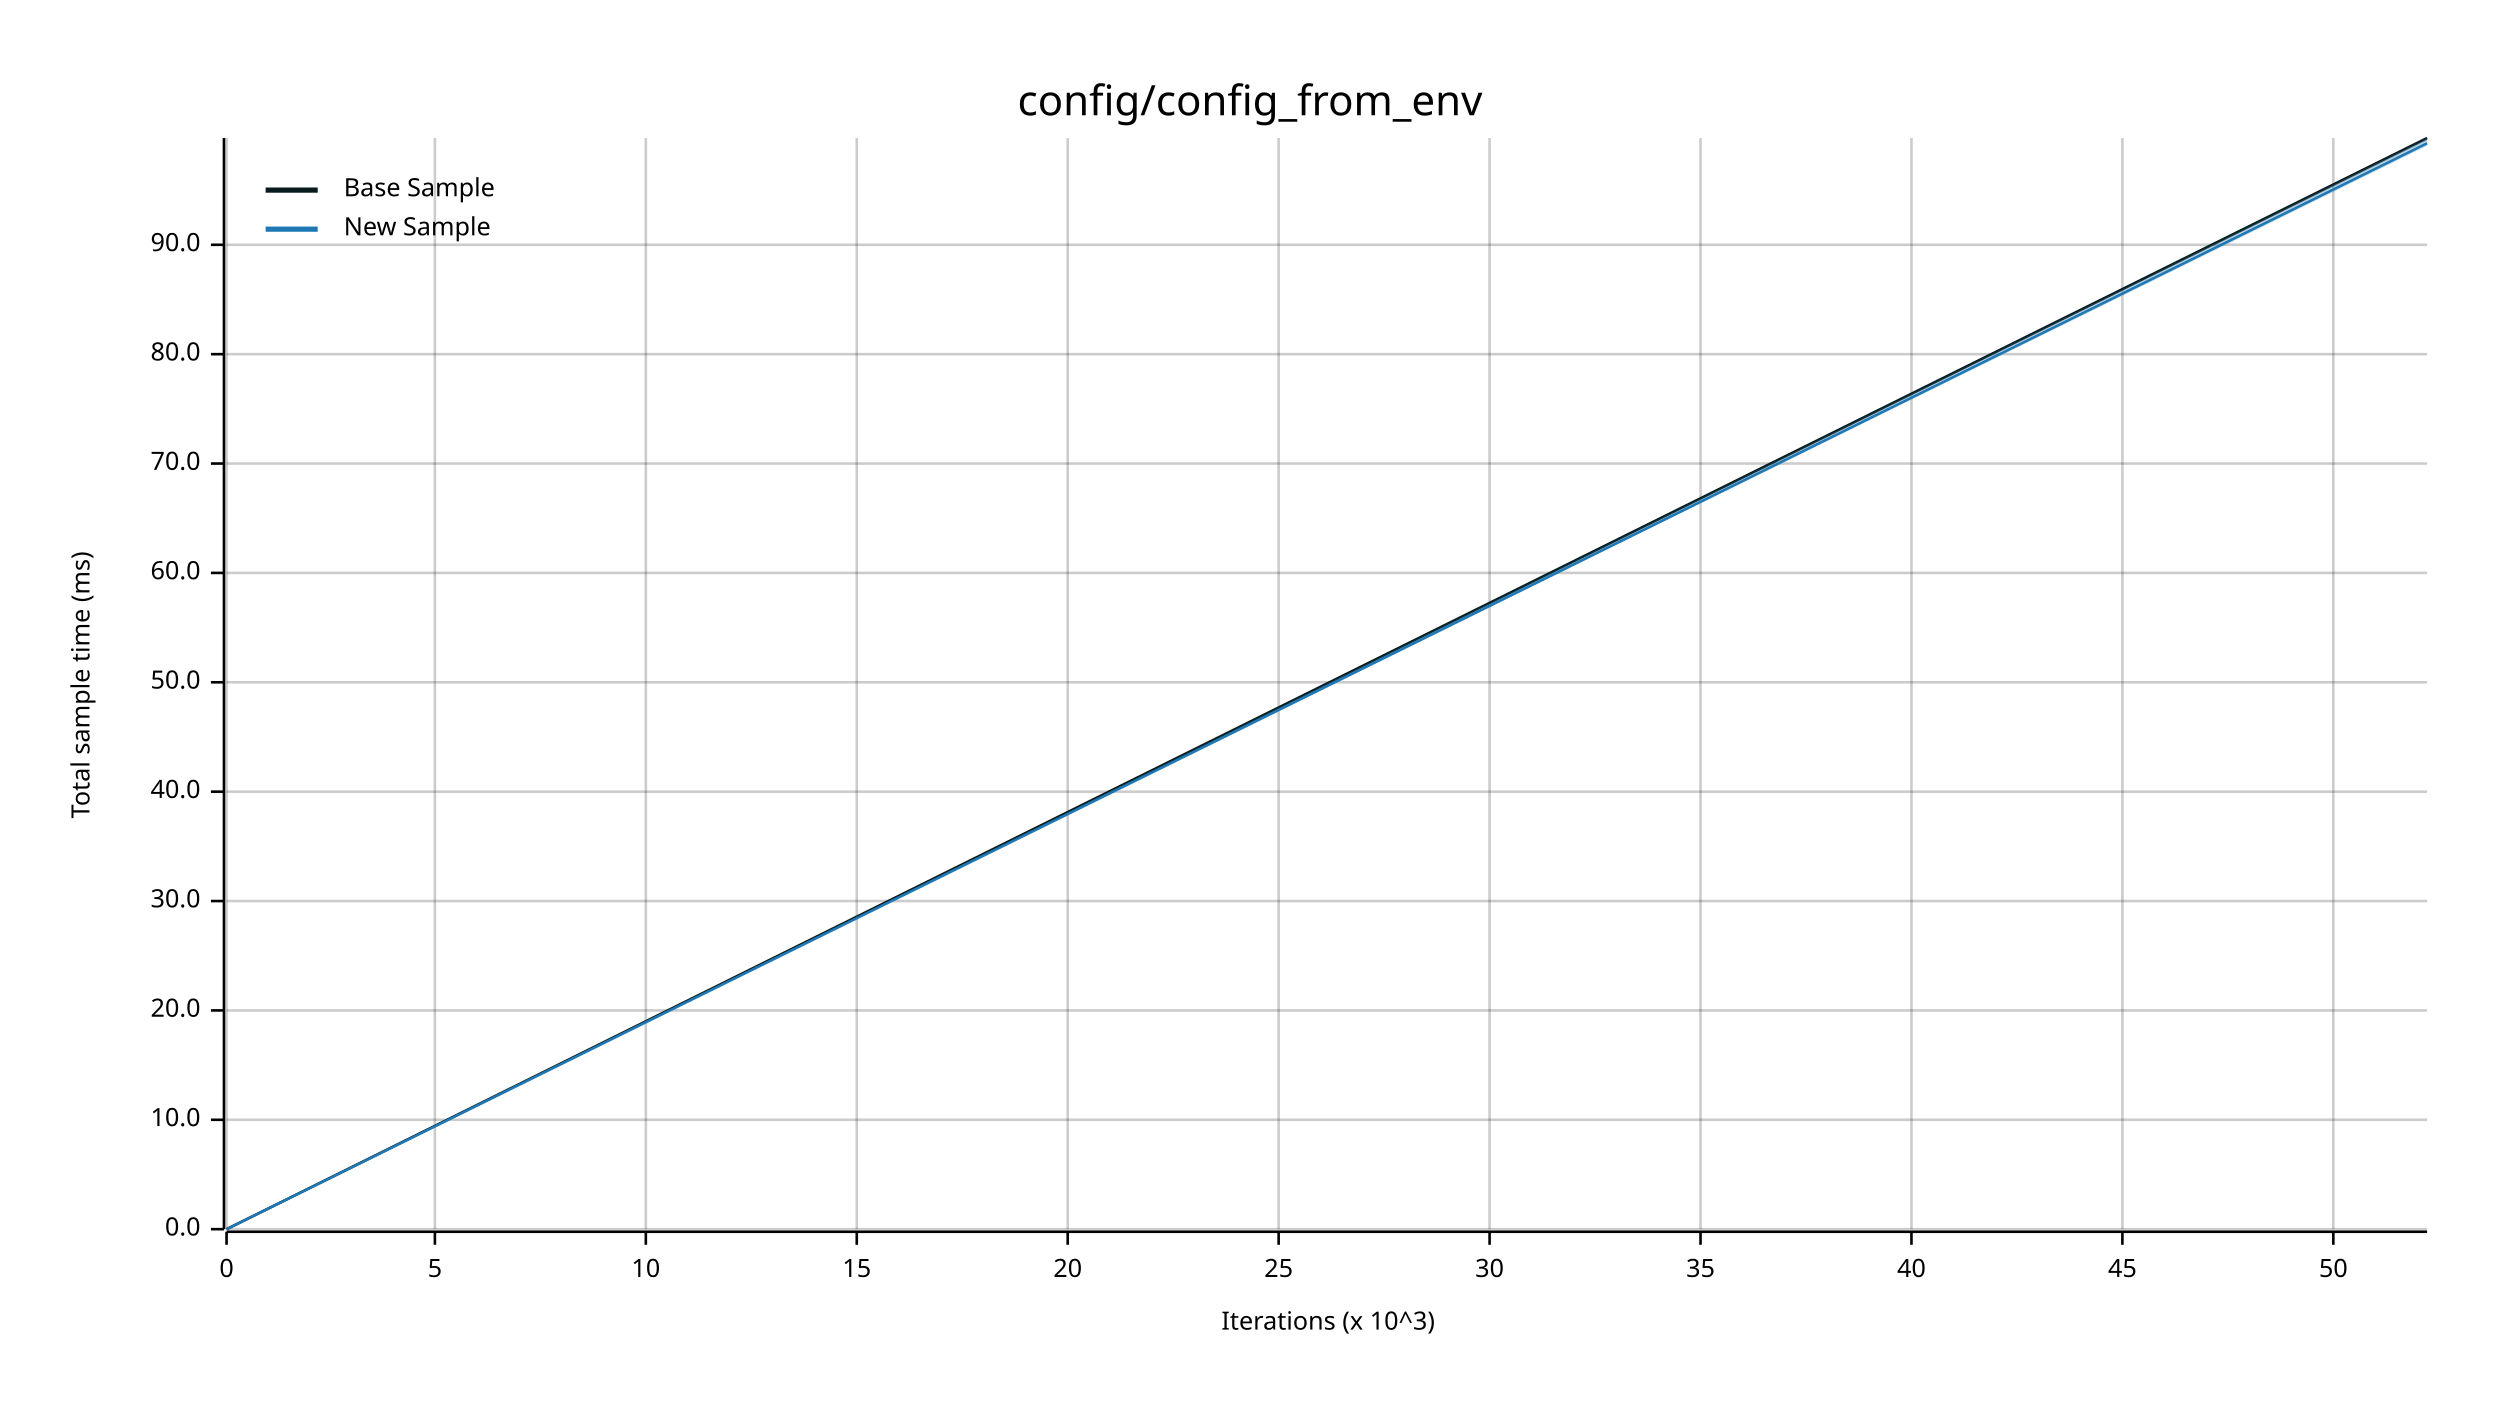
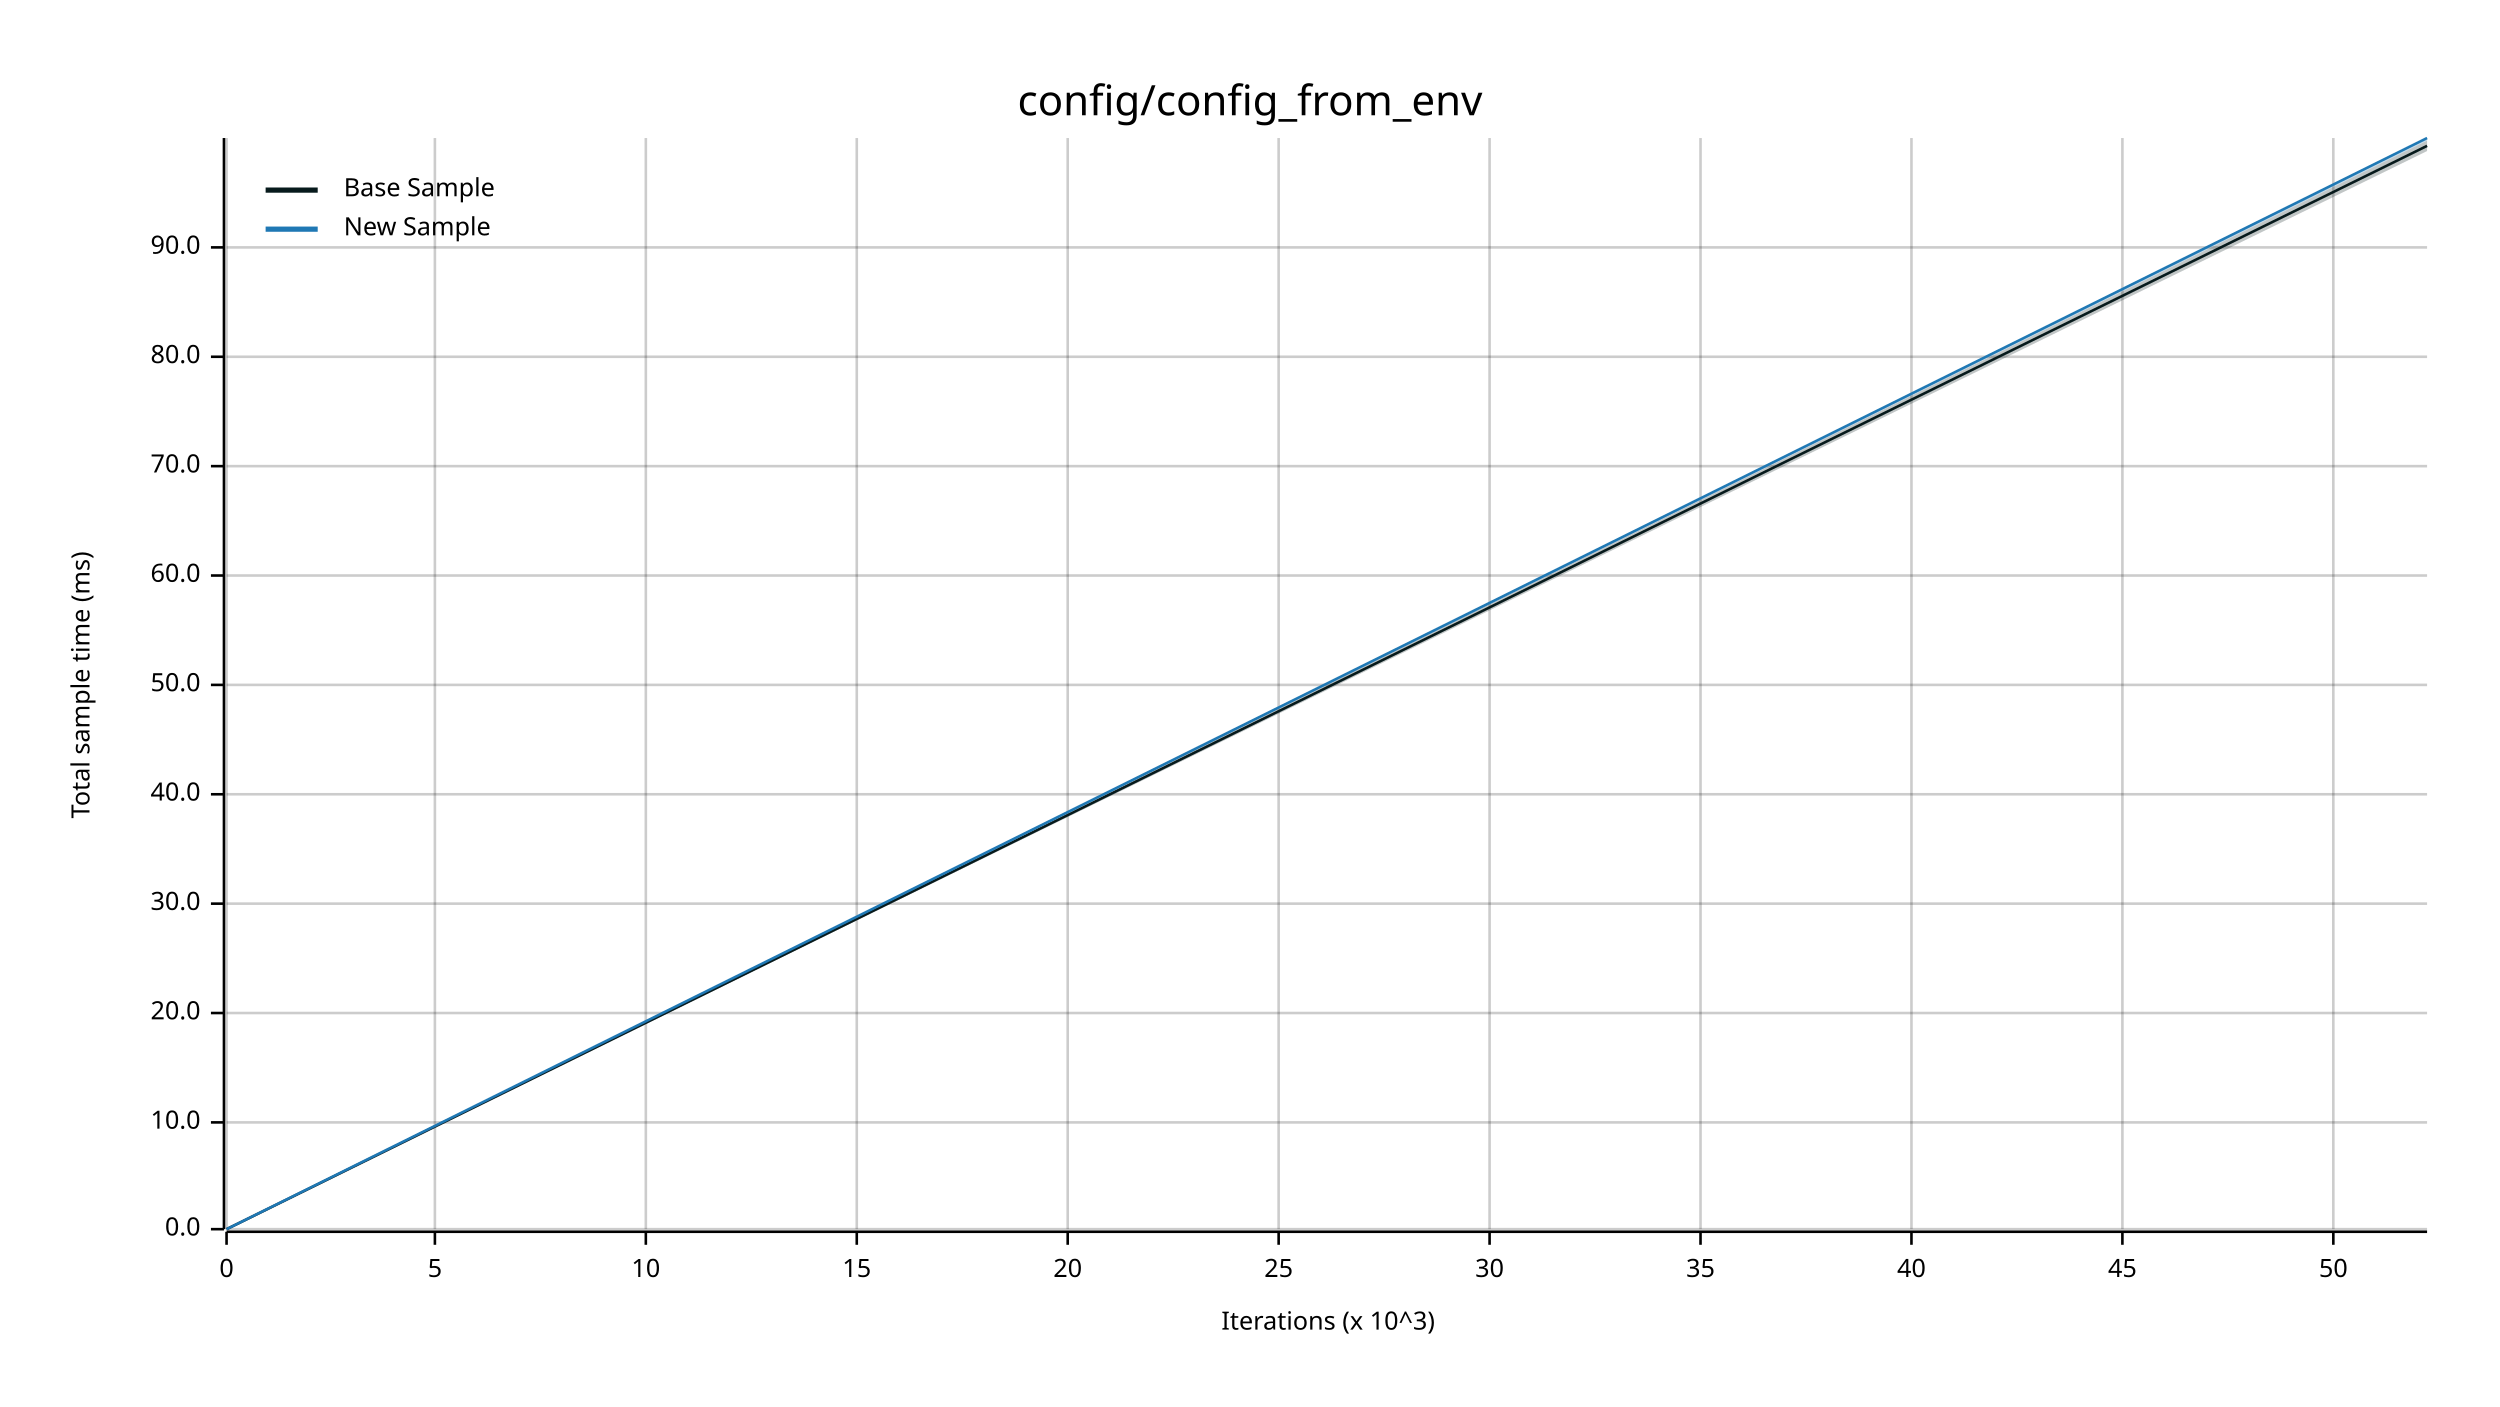
<svg xmlns="http://www.w3.org/2000/svg" width="960" height="540" viewBox="0 0 960 540">
  <text x="480" y="32" dy="0.76em" text-anchor="middle" font-family="sans-serif" font-size="16.129" opacity="1" fill="#000000">
config/config_from_env
</text>
  <text x="27" y="263" dy="0.76em" text-anchor="middle" font-family="sans-serif" font-size="9.677" opacity="1" fill="#000000" transform="rotate(270, 27, 263)">
Total sample time (ms)
</text>
  <text x="510" y="513" dy="-0.5ex" text-anchor="middle" font-family="sans-serif" font-size="9.677" opacity="1" fill="#000000">
Iterations (x 10^3)
</text>
  <line opacity="0.2" stroke="#000000" stroke-width="1" x1="87" y1="472" x2="87" y2="53" />
  <line opacity="0.2" stroke="#000000" stroke-width="1" x1="167" y1="472" x2="167" y2="53" />
  <line opacity="0.2" stroke="#000000" stroke-width="1" x1="248" y1="472" x2="248" y2="53" />
  <line opacity="0.2" stroke="#000000" stroke-width="1" x1="329" y1="472" x2="329" y2="53" />
  <line opacity="0.2" stroke="#000000" stroke-width="1" x1="410" y1="472" x2="410" y2="53" />
  <line opacity="0.2" stroke="#000000" stroke-width="1" x1="491" y1="472" x2="491" y2="53" />
  <line opacity="0.2" stroke="#000000" stroke-width="1" x1="572" y1="472" x2="572" y2="53" />
  <line opacity="0.2" stroke="#000000" stroke-width="1" x1="653" y1="472" x2="653" y2="53" />
  <line opacity="0.2" stroke="#000000" stroke-width="1" x1="734" y1="472" x2="734" y2="53" />
  <line opacity="0.2" stroke="#000000" stroke-width="1" x1="815" y1="472" x2="815" y2="53" />
  <line opacity="0.2" stroke="#000000" stroke-width="1" x1="896" y1="472" x2="896" y2="53" />
  <line opacity="0.2" stroke="#000000" stroke-width="1" x1="87" y1="472" x2="932" y2="472" />
-   <line opacity="0.2" stroke="#000000" stroke-width="1" x1="87" y1="430" x2="932" y2="430" />
-   <line opacity="0.2" stroke="#000000" stroke-width="1" x1="87" y1="388" x2="932" y2="388" />
-   <line opacity="0.2" stroke="#000000" stroke-width="1" x1="87" y1="346" x2="932" y2="346" />
-   <line opacity="0.2" stroke="#000000" stroke-width="1" x1="87" y1="304" x2="932" y2="304" />
-   <line opacity="0.2" stroke="#000000" stroke-width="1" x1="87" y1="262" x2="932" y2="262" />
-   <line opacity="0.2" stroke="#000000" stroke-width="1" x1="87" y1="220" x2="932" y2="220" />
-   <line opacity="0.2" stroke="#000000" stroke-width="1" x1="87" y1="178" x2="932" y2="178" />
-   <line opacity="0.2" stroke="#000000" stroke-width="1" x1="87" y1="136" x2="932" y2="136" />
-   <line opacity="0.2" stroke="#000000" stroke-width="1" x1="87" y1="94" x2="932" y2="94" />
+   <line opacity="0.2" stroke="#000000" stroke-width="1" x1="87" y1="431" x2="932" y2="431" />
+   <line opacity="0.2" stroke="#000000" stroke-width="1" x1="87" y1="389" x2="932" y2="389" />
+   <line opacity="0.2" stroke="#000000" stroke-width="1" x1="87" y1="347" x2="932" y2="347" />
+   <line opacity="0.2" stroke="#000000" stroke-width="1" x1="87" y1="305" x2="932" y2="305" />
+   <line opacity="0.2" stroke="#000000" stroke-width="1" x1="87" y1="263" x2="932" y2="263" />
+   <line opacity="0.2" stroke="#000000" stroke-width="1" x1="87" y1="221" x2="932" y2="221" />
+   <line opacity="0.2" stroke="#000000" stroke-width="1" x1="87" y1="179" x2="932" y2="179" />
+   <line opacity="0.2" stroke="#000000" stroke-width="1" x1="87" y1="137" x2="932" y2="137" />
+   <line opacity="0.2" stroke="#000000" stroke-width="1" x1="87" y1="95" x2="932" y2="95" />
  <polyline fill="none" opacity="1" stroke="#000000" stroke-width="1" points="86,53 86,472 " />
  <text x="77" y="472" dy="0.5ex" text-anchor="end" font-family="sans-serif" font-size="9.677" opacity="1" fill="#000000">
0.0
</text>
  <polyline fill="none" opacity="1" stroke="#000000" stroke-width="1" points="81,472 86,472 " />
-   <text x="77" y="430" dy="0.5ex" text-anchor="end" font-family="sans-serif" font-size="9.677" opacity="1" fill="#000000">
+   <text x="77" y="431" dy="0.5ex" text-anchor="end" font-family="sans-serif" font-size="9.677" opacity="1" fill="#000000">
10.0
</text>
-   <polyline fill="none" opacity="1" stroke="#000000" stroke-width="1" points="81,430 86,430 " />
-   <text x="77" y="388" dy="0.5ex" text-anchor="end" font-family="sans-serif" font-size="9.677" opacity="1" fill="#000000">
+   <polyline fill="none" opacity="1" stroke="#000000" stroke-width="1" points="81,431 86,431 " />
+   <text x="77" y="389" dy="0.5ex" text-anchor="end" font-family="sans-serif" font-size="9.677" opacity="1" fill="#000000">
20.0
</text>
-   <polyline fill="none" opacity="1" stroke="#000000" stroke-width="1" points="81,388 86,388 " />
-   <text x="77" y="346" dy="0.5ex" text-anchor="end" font-family="sans-serif" font-size="9.677" opacity="1" fill="#000000">
+   <polyline fill="none" opacity="1" stroke="#000000" stroke-width="1" points="81,389 86,389 " />
+   <text x="77" y="347" dy="0.5ex" text-anchor="end" font-family="sans-serif" font-size="9.677" opacity="1" fill="#000000">
30.0
</text>
-   <polyline fill="none" opacity="1" stroke="#000000" stroke-width="1" points="81,346 86,346 " />
-   <text x="77" y="304" dy="0.5ex" text-anchor="end" font-family="sans-serif" font-size="9.677" opacity="1" fill="#000000">
+   <polyline fill="none" opacity="1" stroke="#000000" stroke-width="1" points="81,347 86,347 " />
+   <text x="77" y="305" dy="0.5ex" text-anchor="end" font-family="sans-serif" font-size="9.677" opacity="1" fill="#000000">
40.0
</text>
-   <polyline fill="none" opacity="1" stroke="#000000" stroke-width="1" points="81,304 86,304 " />
-   <text x="77" y="262" dy="0.5ex" text-anchor="end" font-family="sans-serif" font-size="9.677" opacity="1" fill="#000000">
+   <polyline fill="none" opacity="1" stroke="#000000" stroke-width="1" points="81,305 86,305 " />
+   <text x="77" y="263" dy="0.5ex" text-anchor="end" font-family="sans-serif" font-size="9.677" opacity="1" fill="#000000">
50.0
</text>
-   <polyline fill="none" opacity="1" stroke="#000000" stroke-width="1" points="81,262 86,262 " />
-   <text x="77" y="220" dy="0.5ex" text-anchor="end" font-family="sans-serif" font-size="9.677" opacity="1" fill="#000000">
+   <polyline fill="none" opacity="1" stroke="#000000" stroke-width="1" points="81,263 86,263 " />
+   <text x="77" y="221" dy="0.5ex" text-anchor="end" font-family="sans-serif" font-size="9.677" opacity="1" fill="#000000">
60.0
</text>
-   <polyline fill="none" opacity="1" stroke="#000000" stroke-width="1" points="81,220 86,220 " />
-   <text x="77" y="178" dy="0.5ex" text-anchor="end" font-family="sans-serif" font-size="9.677" opacity="1" fill="#000000">
+   <polyline fill="none" opacity="1" stroke="#000000" stroke-width="1" points="81,221 86,221 " />
+   <text x="77" y="179" dy="0.5ex" text-anchor="end" font-family="sans-serif" font-size="9.677" opacity="1" fill="#000000">
70.0
</text>
-   <polyline fill="none" opacity="1" stroke="#000000" stroke-width="1" points="81,178 86,178 " />
-   <text x="77" y="136" dy="0.5ex" text-anchor="end" font-family="sans-serif" font-size="9.677" opacity="1" fill="#000000">
+   <polyline fill="none" opacity="1" stroke="#000000" stroke-width="1" points="81,179 86,179 " />
+   <text x="77" y="137" dy="0.5ex" text-anchor="end" font-family="sans-serif" font-size="9.677" opacity="1" fill="#000000">
80.0
</text>
-   <polyline fill="none" opacity="1" stroke="#000000" stroke-width="1" points="81,136 86,136 " />
-   <text x="77" y="94" dy="0.5ex" text-anchor="end" font-family="sans-serif" font-size="9.677" opacity="1" fill="#000000">
+   <polyline fill="none" opacity="1" stroke="#000000" stroke-width="1" points="81,137 86,137 " />
+   <text x="77" y="95" dy="0.5ex" text-anchor="end" font-family="sans-serif" font-size="9.677" opacity="1" fill="#000000">
90.0
</text>
-   <polyline fill="none" opacity="1" stroke="#000000" stroke-width="1" points="81,94 86,94 " />
+   <polyline fill="none" opacity="1" stroke="#000000" stroke-width="1" points="81,95 86,95 " />
  <polyline fill="none" opacity="1" stroke="#000000" stroke-width="1" points="87,473 932,473 " />
  <text x="87" y="483" dy="0.76em" text-anchor="middle" font-family="sans-serif" font-size="9.677" opacity="1" fill="#000000">
0
</text>
  <polyline fill="none" opacity="1" stroke="#000000" stroke-width="1" points="87,473 87,478 " />
  <text x="167" y="483" dy="0.76em" text-anchor="middle" font-family="sans-serif" font-size="9.677" opacity="1" fill="#000000">
5
</text>
  <polyline fill="none" opacity="1" stroke="#000000" stroke-width="1" points="167,473 167,478 " />
  <text x="248" y="483" dy="0.76em" text-anchor="middle" font-family="sans-serif" font-size="9.677" opacity="1" fill="#000000">
10
</text>
  <polyline fill="none" opacity="1" stroke="#000000" stroke-width="1" points="248,473 248,478 " />
  <text x="329" y="483" dy="0.76em" text-anchor="middle" font-family="sans-serif" font-size="9.677" opacity="1" fill="#000000">
15
</text>
  <polyline fill="none" opacity="1" stroke="#000000" stroke-width="1" points="329,473 329,478 " />
  <text x="410" y="483" dy="0.76em" text-anchor="middle" font-family="sans-serif" font-size="9.677" opacity="1" fill="#000000">
20
</text>
  <polyline fill="none" opacity="1" stroke="#000000" stroke-width="1" points="410,473 410,478 " />
  <text x="491" y="483" dy="0.76em" text-anchor="middle" font-family="sans-serif" font-size="9.677" opacity="1" fill="#000000">
25
</text>
  <polyline fill="none" opacity="1" stroke="#000000" stroke-width="1" points="491,473 491,478 " />
  <text x="572" y="483" dy="0.76em" text-anchor="middle" font-family="sans-serif" font-size="9.677" opacity="1" fill="#000000">
30
</text>
  <polyline fill="none" opacity="1" stroke="#000000" stroke-width="1" points="572,473 572,478 " />
  <text x="653" y="483" dy="0.76em" text-anchor="middle" font-family="sans-serif" font-size="9.677" opacity="1" fill="#000000">
35
</text>
  <polyline fill="none" opacity="1" stroke="#000000" stroke-width="1" points="653,473 653,478 " />
  <text x="734" y="483" dy="0.76em" text-anchor="middle" font-family="sans-serif" font-size="9.677" opacity="1" fill="#000000">
40
</text>
  <polyline fill="none" opacity="1" stroke="#000000" stroke-width="1" points="734,473 734,478 " />
  <text x="815" y="483" dy="0.76em" text-anchor="middle" font-family="sans-serif" font-size="9.677" opacity="1" fill="#000000">
45
</text>
  <polyline fill="none" opacity="1" stroke="#000000" stroke-width="1" points="815,473 815,478 " />
  <text x="896" y="483" dy="0.76em" text-anchor="middle" font-family="sans-serif" font-size="9.677" opacity="1" fill="#000000">
50
</text>
  <polyline fill="none" opacity="1" stroke="#000000" stroke-width="1" points="896,473 896,478 " />
-   <polyline fill="none" opacity="1" stroke="#071A1C" stroke-width="1" points="87,472 932,53 " />
-   <polygon opacity="0.25" fill="#071A1C" points="87,472 932,54 932,53 " />
-   <polyline fill="none" opacity="1" stroke="#1F78B4" stroke-width="1" points="87,472 932,55 " />
-   <polygon opacity="0.25" fill="#1F78B4" points="87,472 932,56 932,53 " />
+   <polyline fill="none" opacity="1" stroke="#071A1C" stroke-width="1" points="87,472 932,56 " />
+   <polygon opacity="0.25" fill="#071A1C" points="87,472 932,58 932,54 " />
+   <polyline fill="none" opacity="1" stroke="#1F78B4" stroke-width="1" points="87,472 932,53 " />
+   <polygon opacity="0.25" fill="#1F78B4" points="87,472 932,54 932,53 " />
  <text x="132" y="68" dy="0.76em" text-anchor="start" font-family="sans-serif" font-size="9.677" opacity="1" fill="#000000">
Base Sample
</text>
  <text x="132" y="83" dy="0.76em" text-anchor="start" font-family="sans-serif" font-size="9.677" opacity="1" fill="#000000">
New Sample
</text>
  <polyline fill="none" opacity="1" stroke="#071A1C" stroke-width="2" points="102,73 122,73 " />
  <polyline fill="none" opacity="1" stroke="#1F78B4" stroke-width="2" points="102,88 122,88 " />
</svg>
